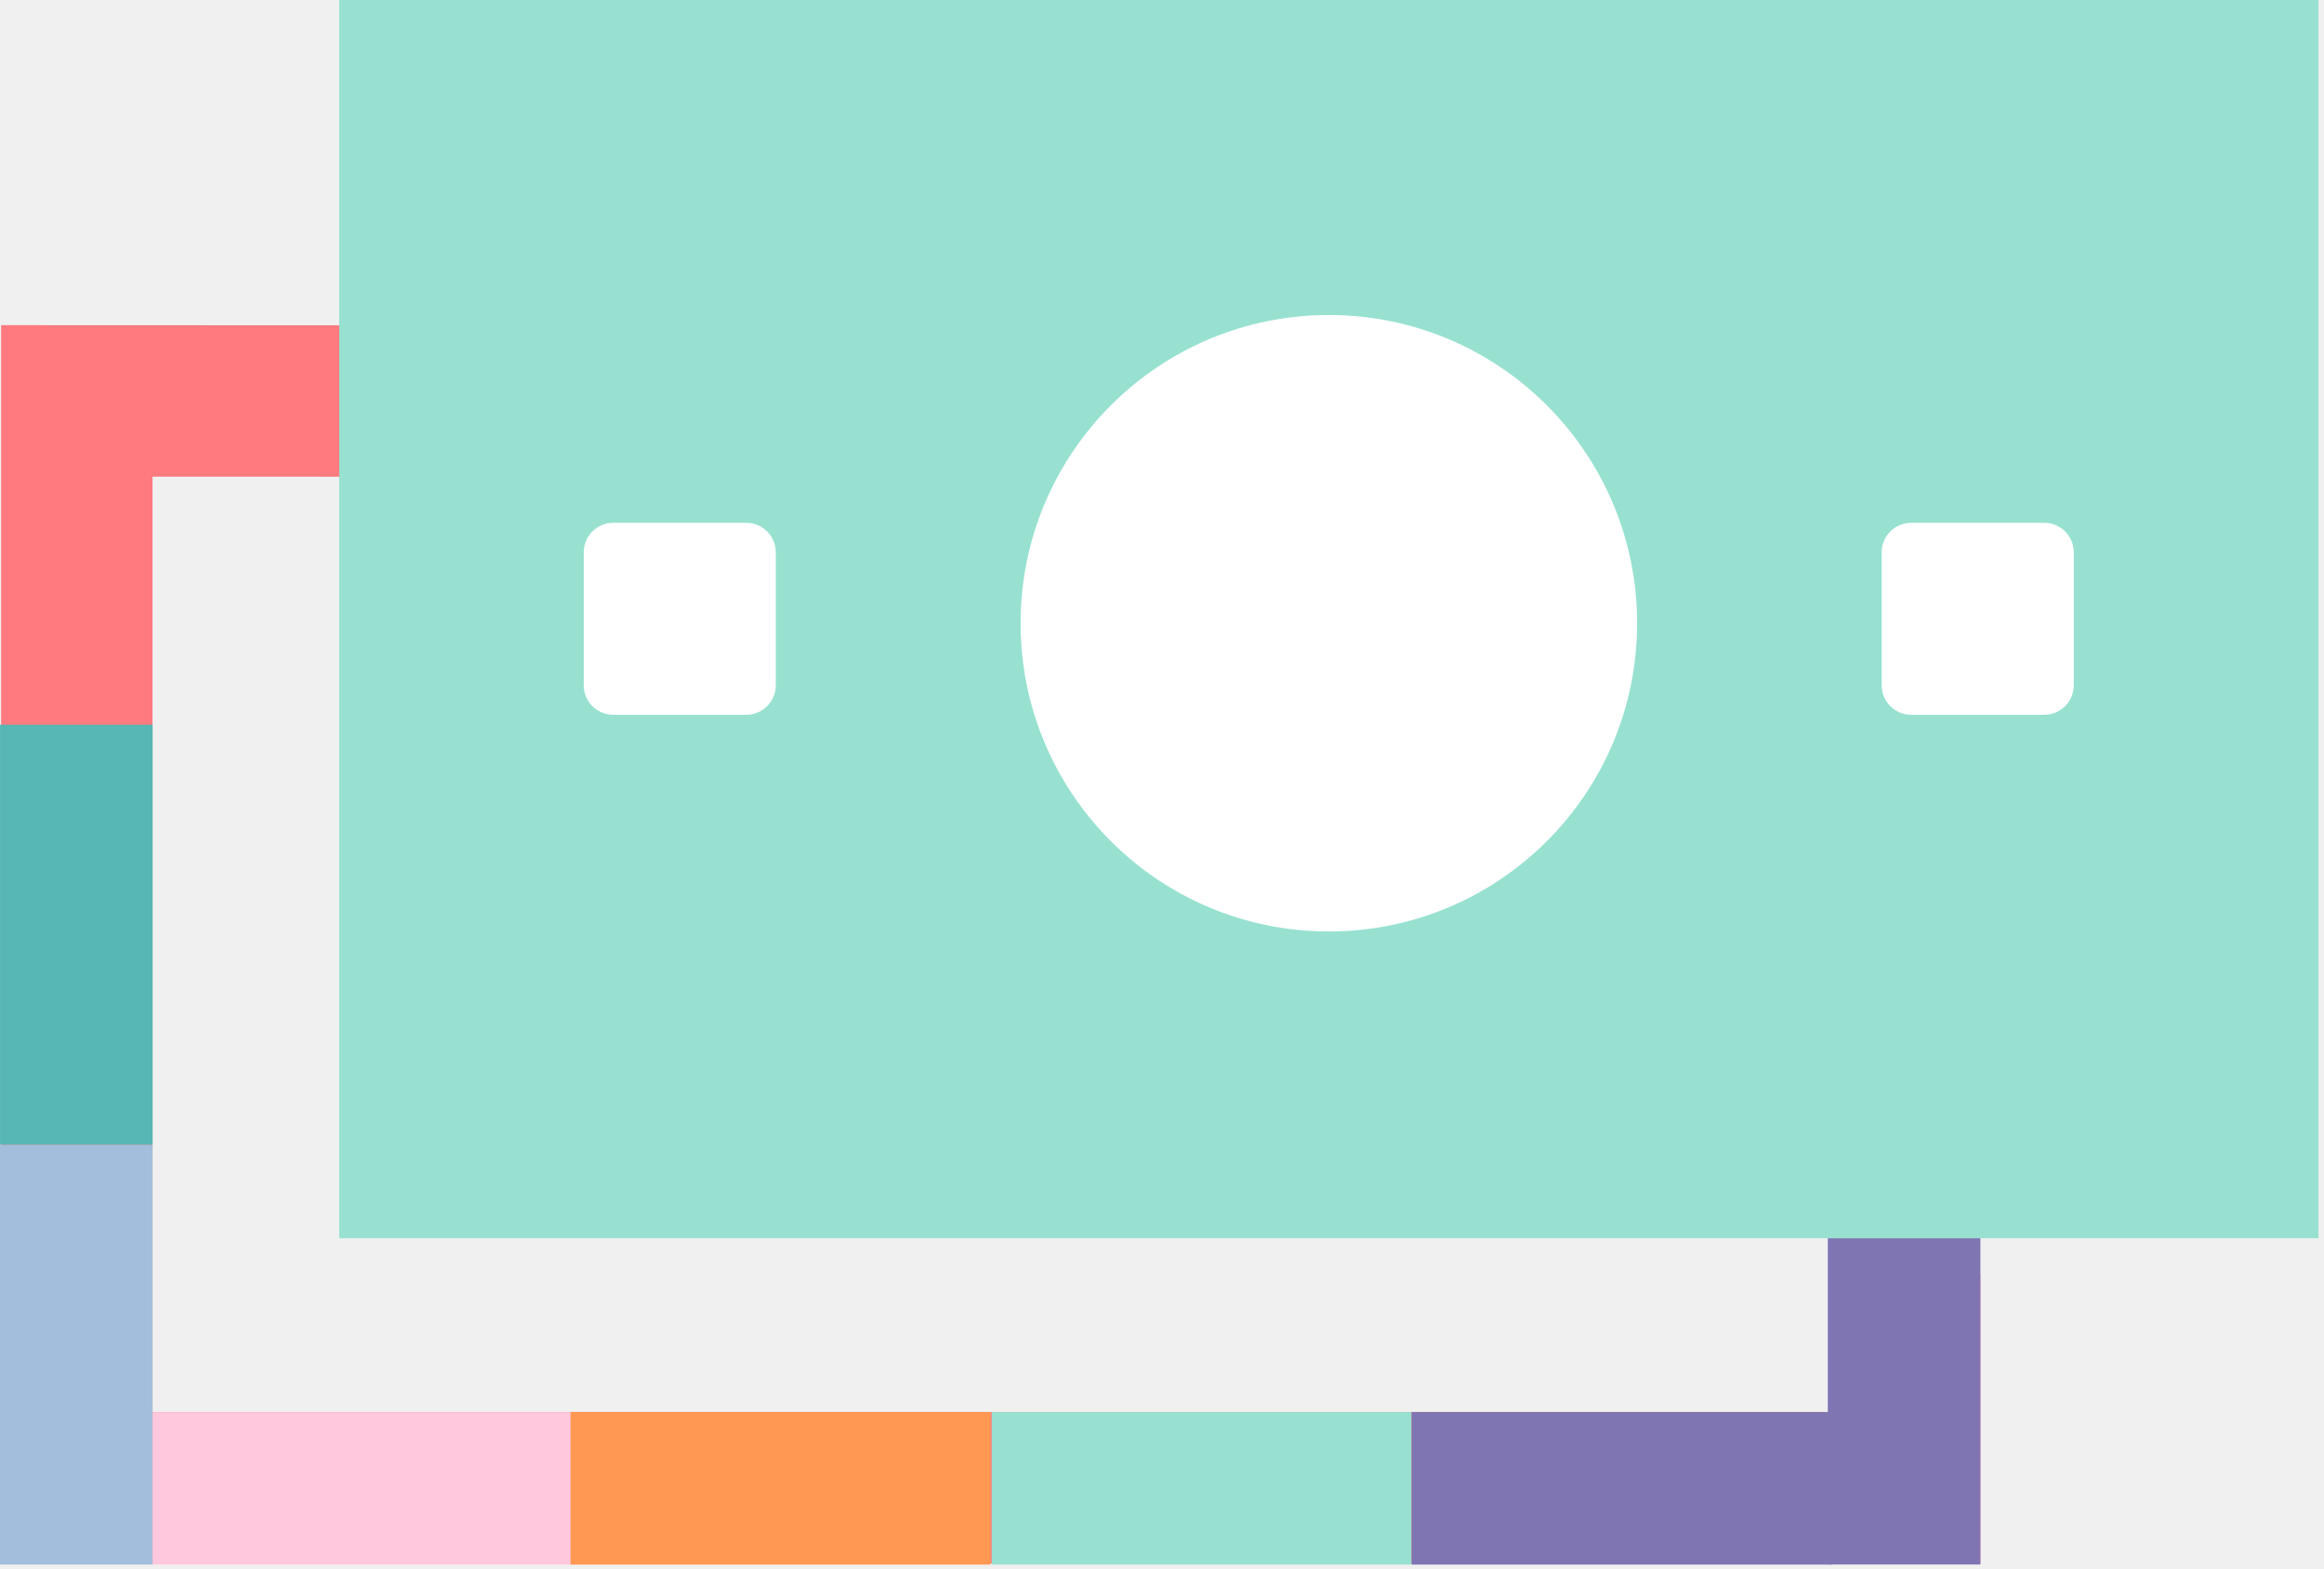
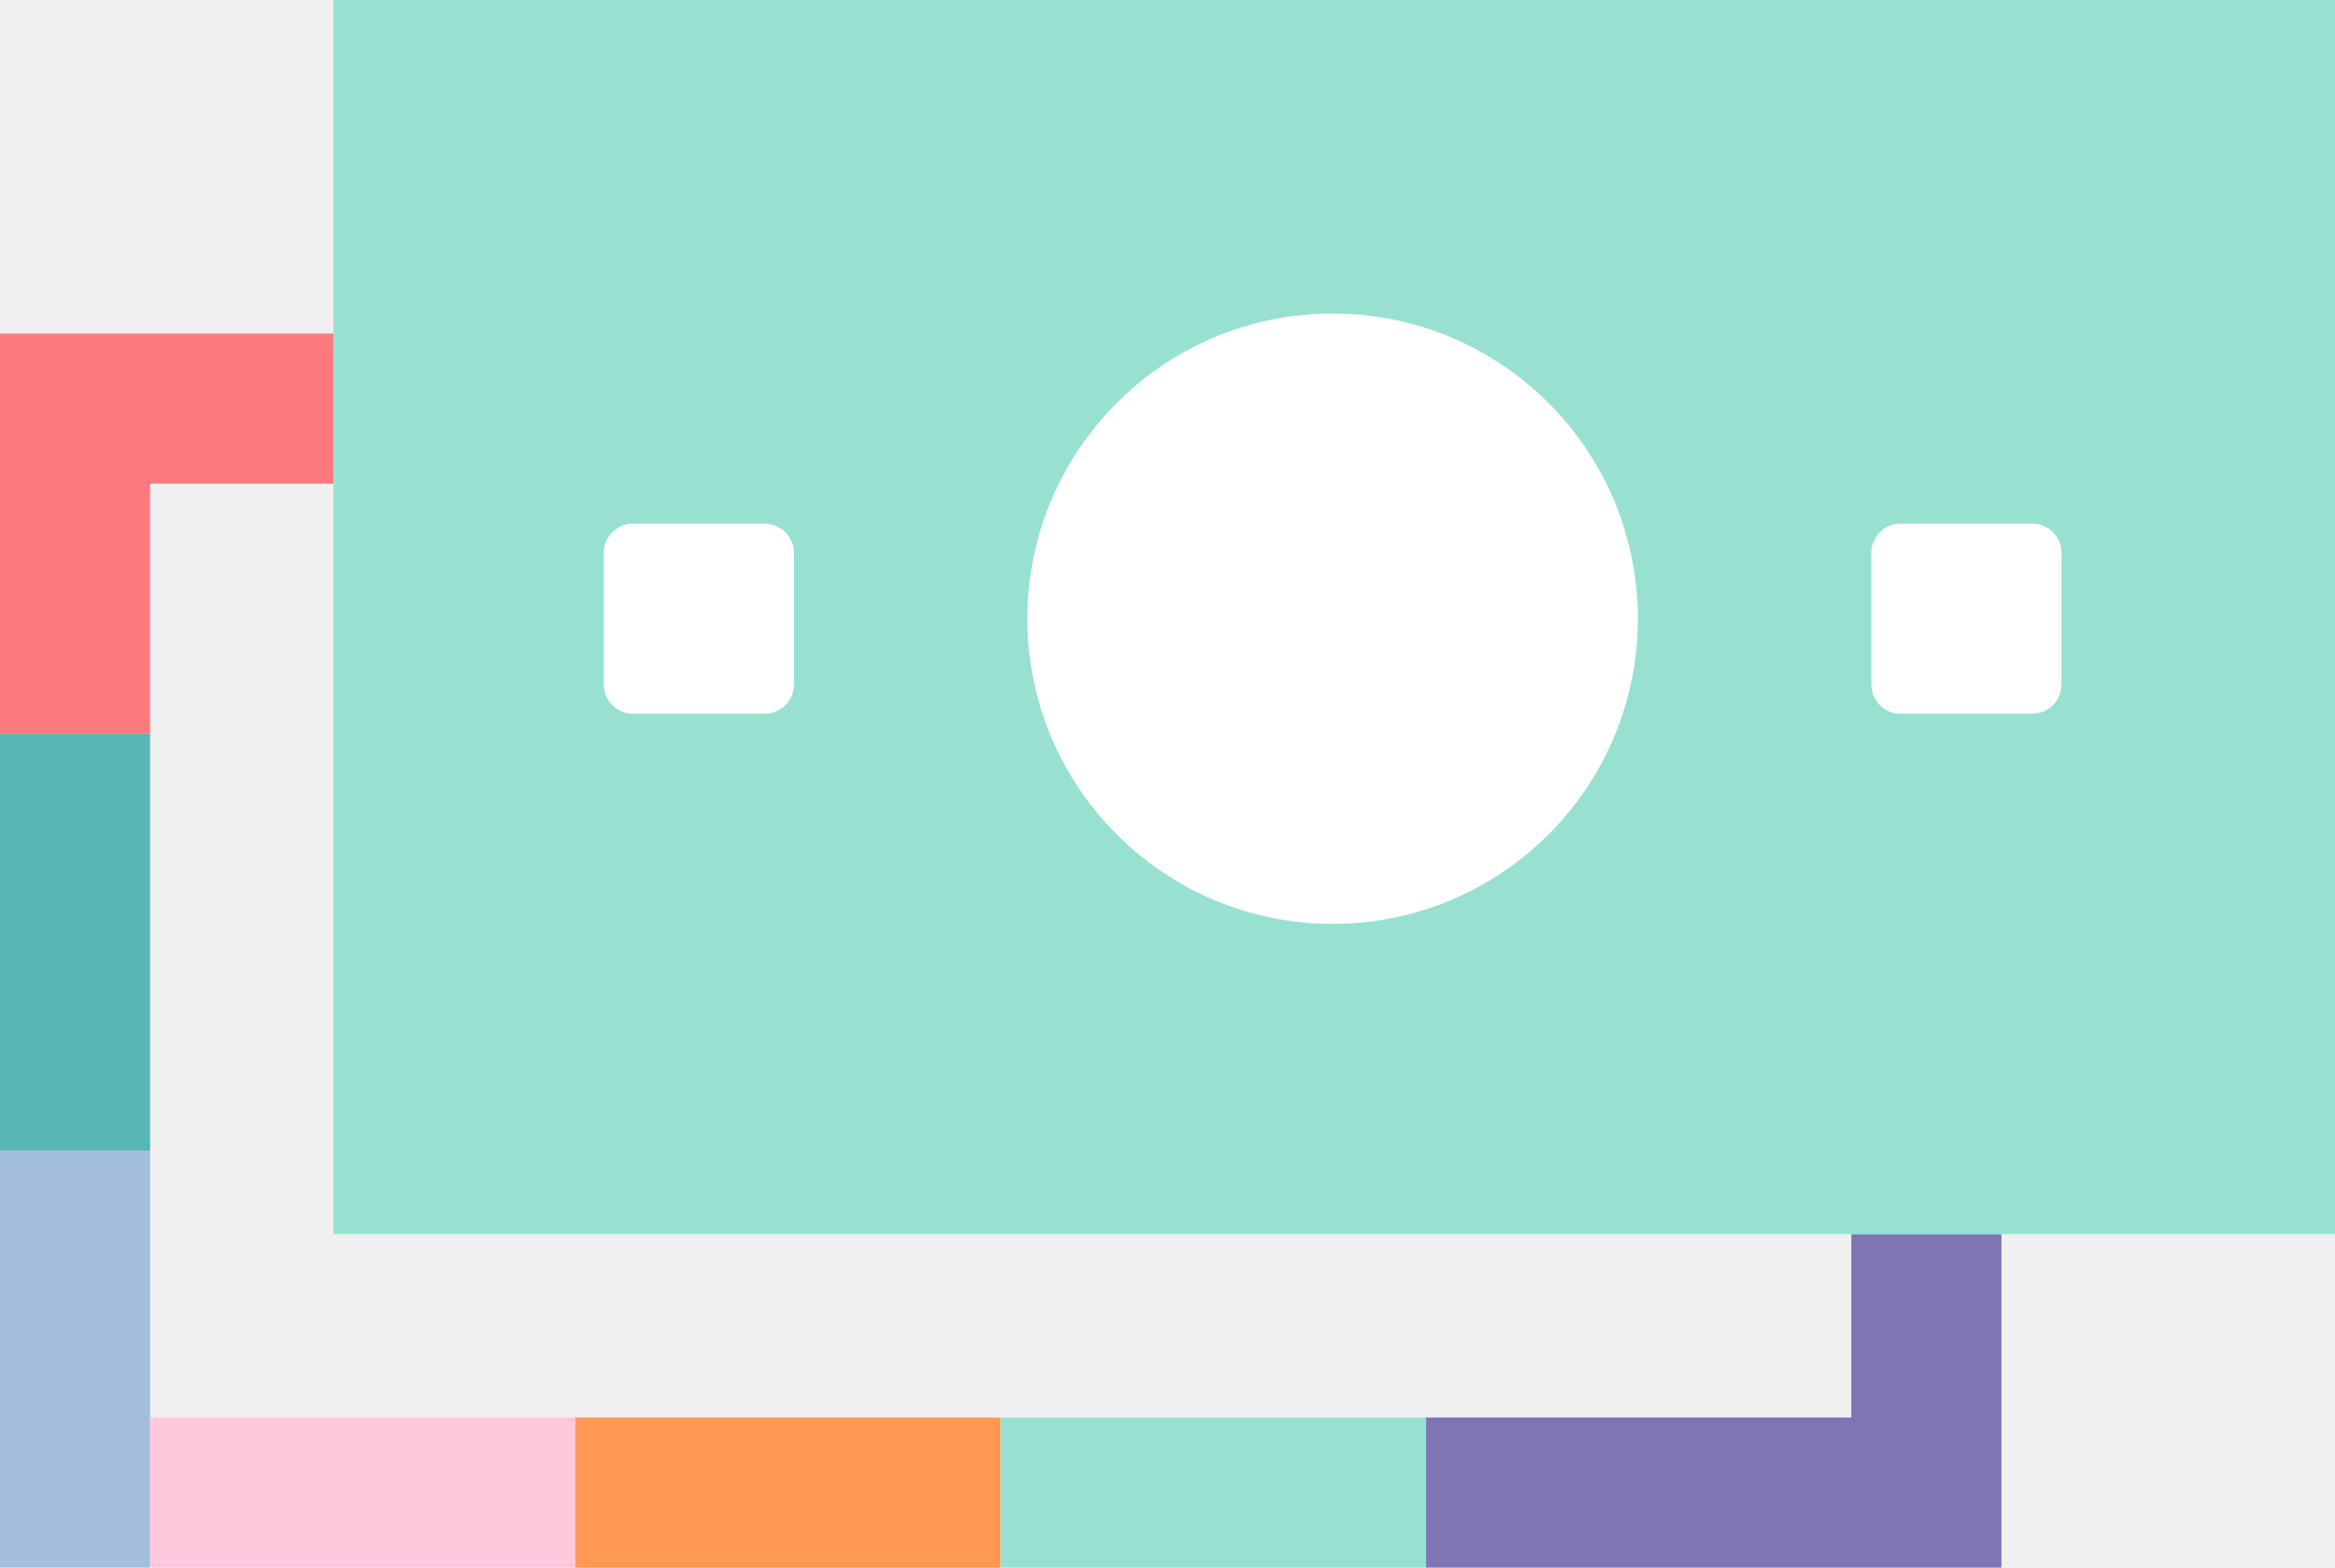
- <svg xmlns="http://www.w3.org/2000/svg" fill="none" viewBox="0 0 326 220">
-   <path fill="#FF7A7F" d="M256.555 178.726v19.37H21.395V66.866l31.17.01.01-21.24-52.41-.02v.03h-.01v172.42h.01v1.27h256.39v.01h21.24v-40.62h-21.24Z" />
-   <path fill="#FFC8DC" d="M21.395 198.096h58.91v21.4h-58.91v-21.4Z" />
-   <path fill="#A3BEDC" d="M21.4 160.583v58.91H0v-58.91h21.4Z" />
-   <path fill="#56B7B5" d="M21.406 101.669v58.91H.006v-58.91h21.4Z" />
-   <path fill="#FF9852" d="M80.035 198.096h58.91v21.4h-58.91v-21.4Z" />
-   <path fill="#98E1D0" d="M139.105 198.096h58.91v21.4h-58.91v-21.4Z" />
-   <path fill="#8075B3" d="M198.015 198.096h58.91v21.4h-58.91v-21.4Z" />
-   <path fill="#8075B3" d="M277.798 168.732v50.75h-21.4v-50.75h21.4Z" />
-   <path fill="#98E1D0" d="M325.225 173.72H47.585V0h277.64v173.72Z" />
-   <path fill="#fff" d="M86.025 100.276h18.66c2.29 0 4.14-1.85 4.14-4.14v-18.65c0-2.29-1.85-4.14-4.14-4.14h-18.66c-2.29 0-4.14 1.85-4.14 4.14v18.66c0 2.28 1.85 4.13 4.14 4.13ZM186.405 130.676c23.881 0 43.24-19.359 43.24-43.24 0-23.88-19.359-43.24-43.24-43.24s-43.24 19.36-43.24 43.24c0 23.881 19.359 43.24 43.24 43.24ZM268.095 100.276h18.66c2.29 0 4.14-1.85 4.14-4.14v-18.65c0-2.29-1.85-4.14-4.14-4.14h-18.66c-2.29 0-4.14 1.85-4.14 4.14v18.66c0 2.28 1.85 4.13 4.14 4.13Z" />
+ <svg xmlns="http://www.w3.org/2000/svg" width="700" height="470" fill="none">
+   <path d="M45.002 220v-75H100v-45h-100l.022.064H.001L0 220h45.002Z" fill="#FF7A7F" />
+   <path d="M45 220v125H0V220h45Z" fill="#56B7B5" />
+   <path d="M45 345v125H0V345h45Z" fill="#A3BEDC" />
+   <path d="M45 425h127.5v45H45v-45Z" fill="#FFC8DC" />
+   <path d="M172.5 425H300v45H172.5v-45Z" fill="#FF9852" />
+   <path d="M300 425h127.5v45H300v-45Z" fill="#98E1D0" />
+   <path d="M427.5 425H555v45H427.5v-45ZM600 370v100h-45V370h45Z" fill="#8075B3" />
+   <path d="M700.001 370h-600V0h600v370Z" fill="#98E1D0" />
+   <path d="M189.761 214h39.481a8.752 8.752 0 0 0 8.759-8.763v-39.474a8.752 8.752 0 0 0-8.759-8.763h-39.481a8.752 8.752 0 0 0-8.76 8.763v39.495c0 4.826 3.915 8.742 8.76 8.742ZM399.501 277c50.534 0 91.5-40.966 91.5-91.5S450.035 94 399.501 94s-91.5 40.966-91.5 91.5 40.966 91.5 91.5 91.5ZM569.761 214h39.481a8.752 8.752 0 0 0 8.759-8.763v-39.474a8.752 8.752 0 0 0-8.759-8.763h-39.481a8.752 8.752 0 0 0-8.76 8.763v39.495c0 4.826 3.915 8.742 8.76 8.742Z" fill="#fff" />
</svg>
